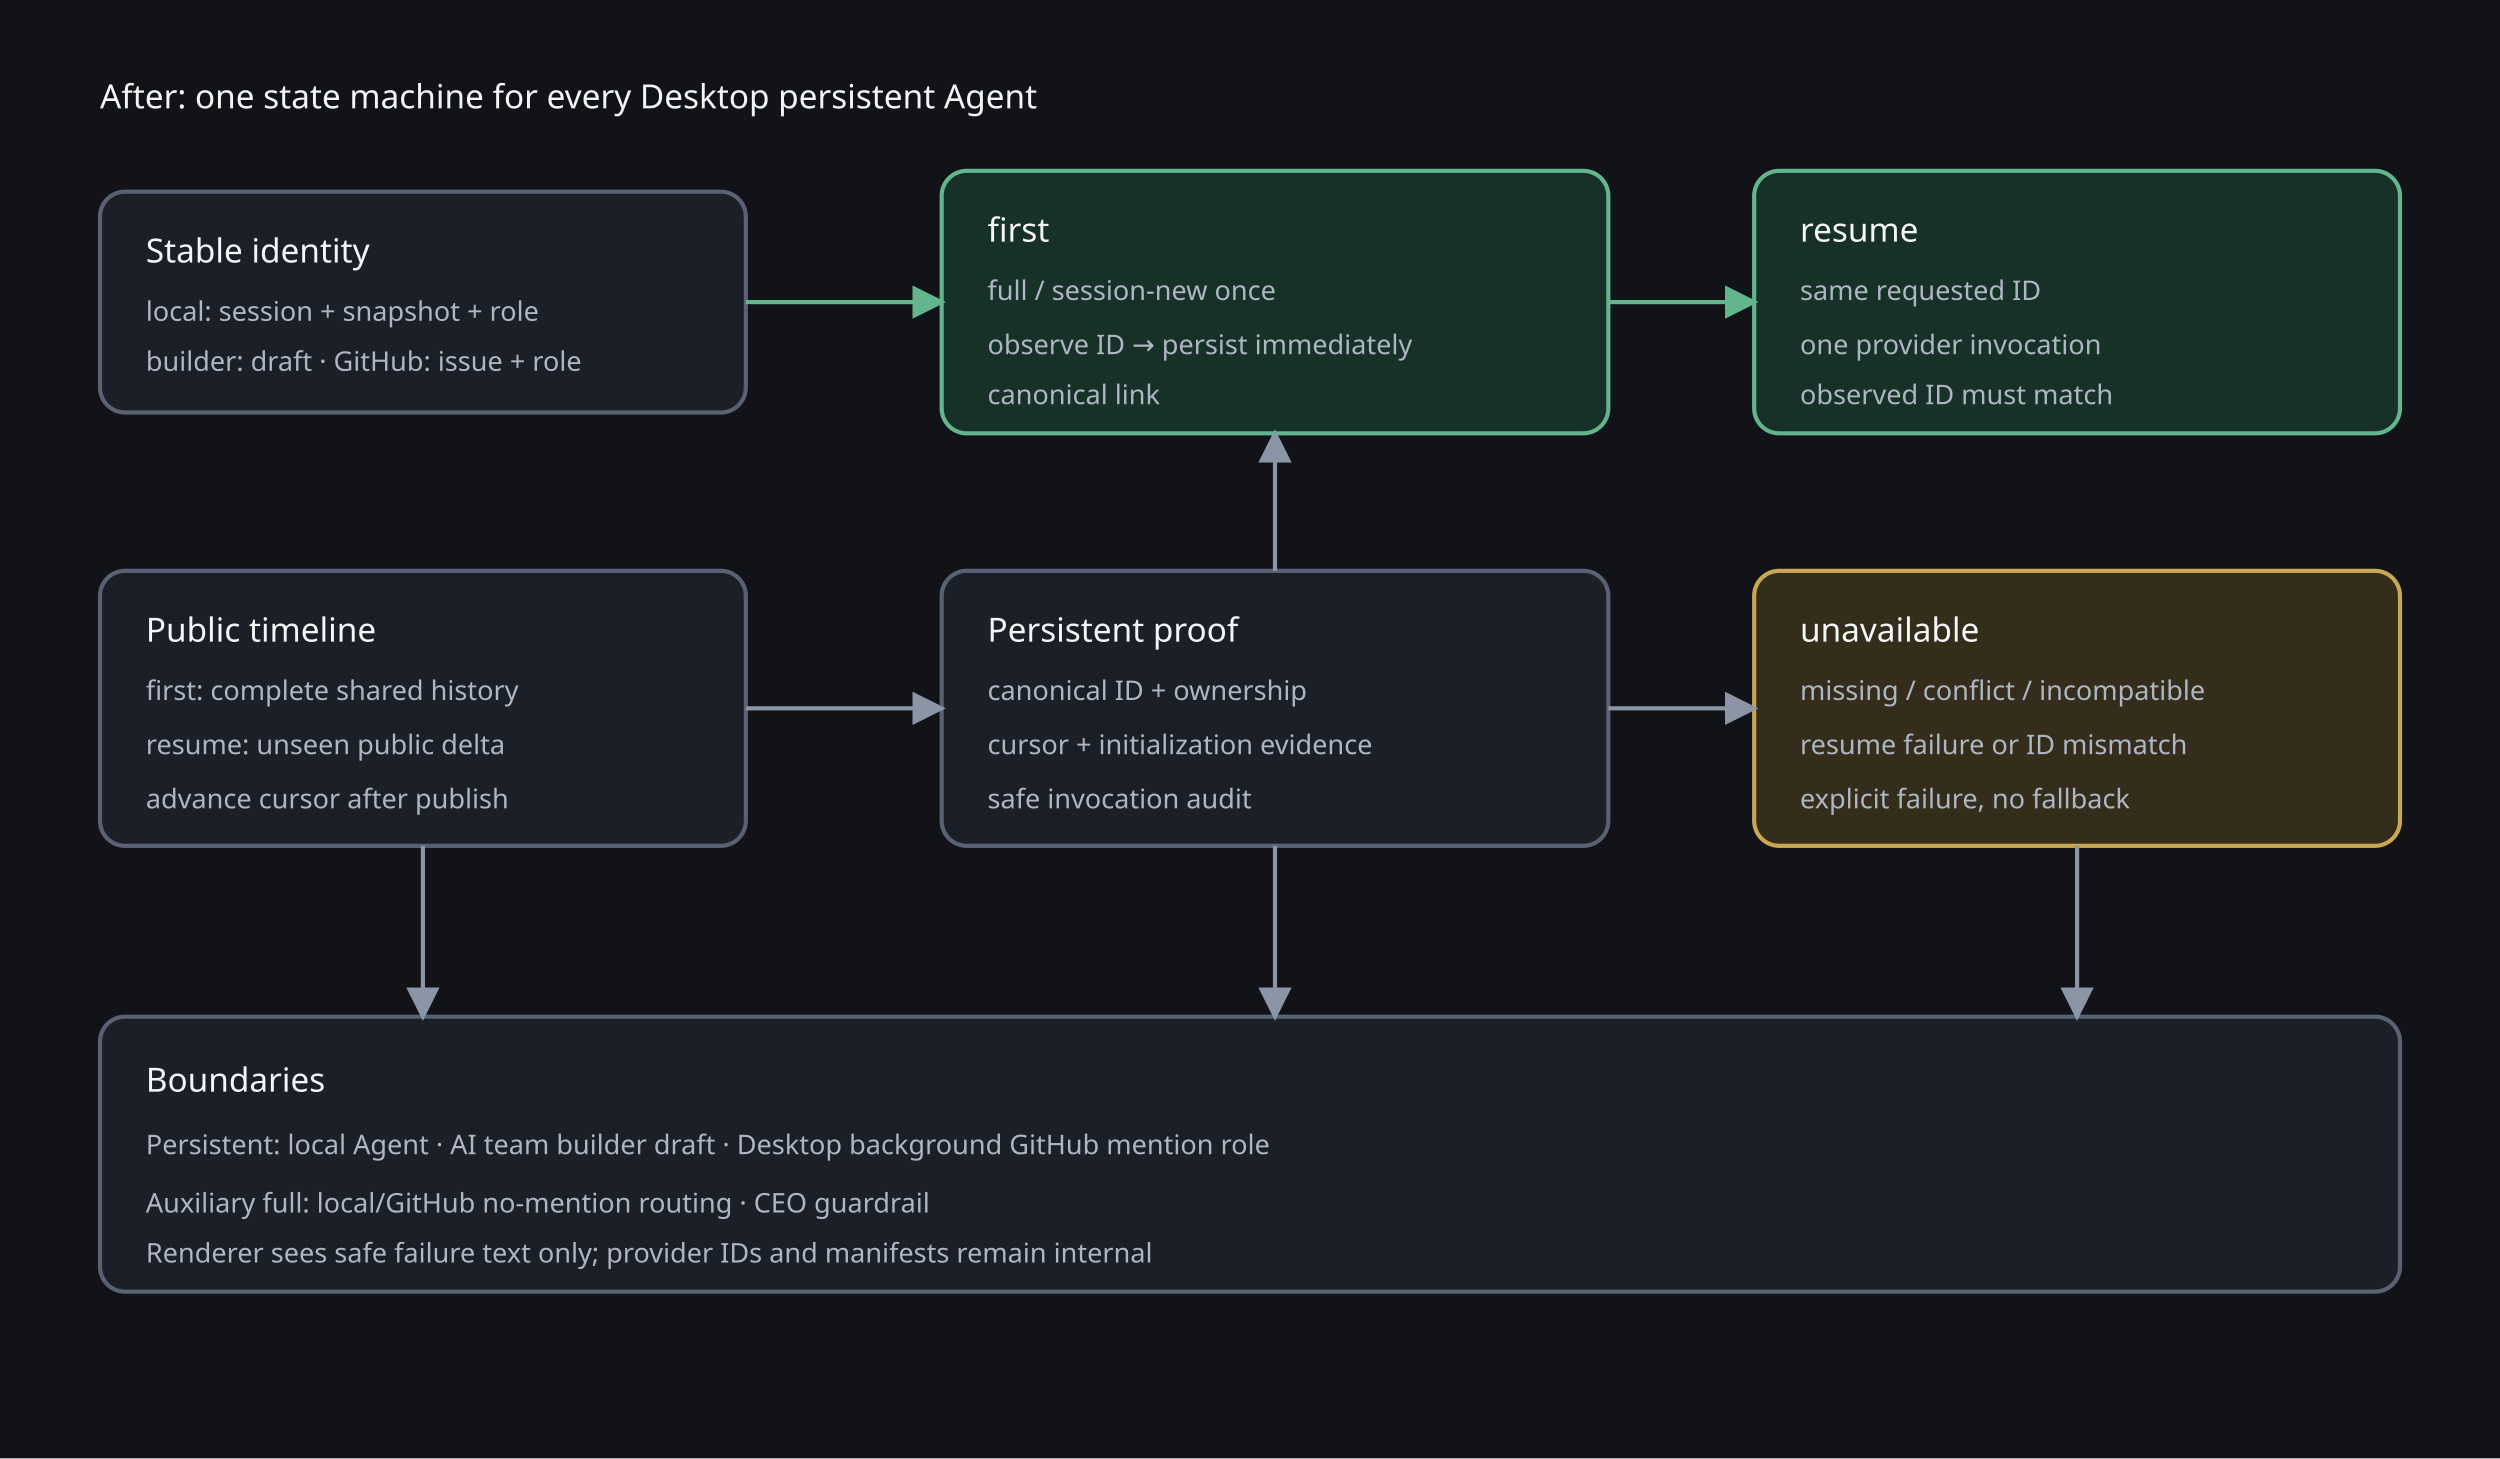
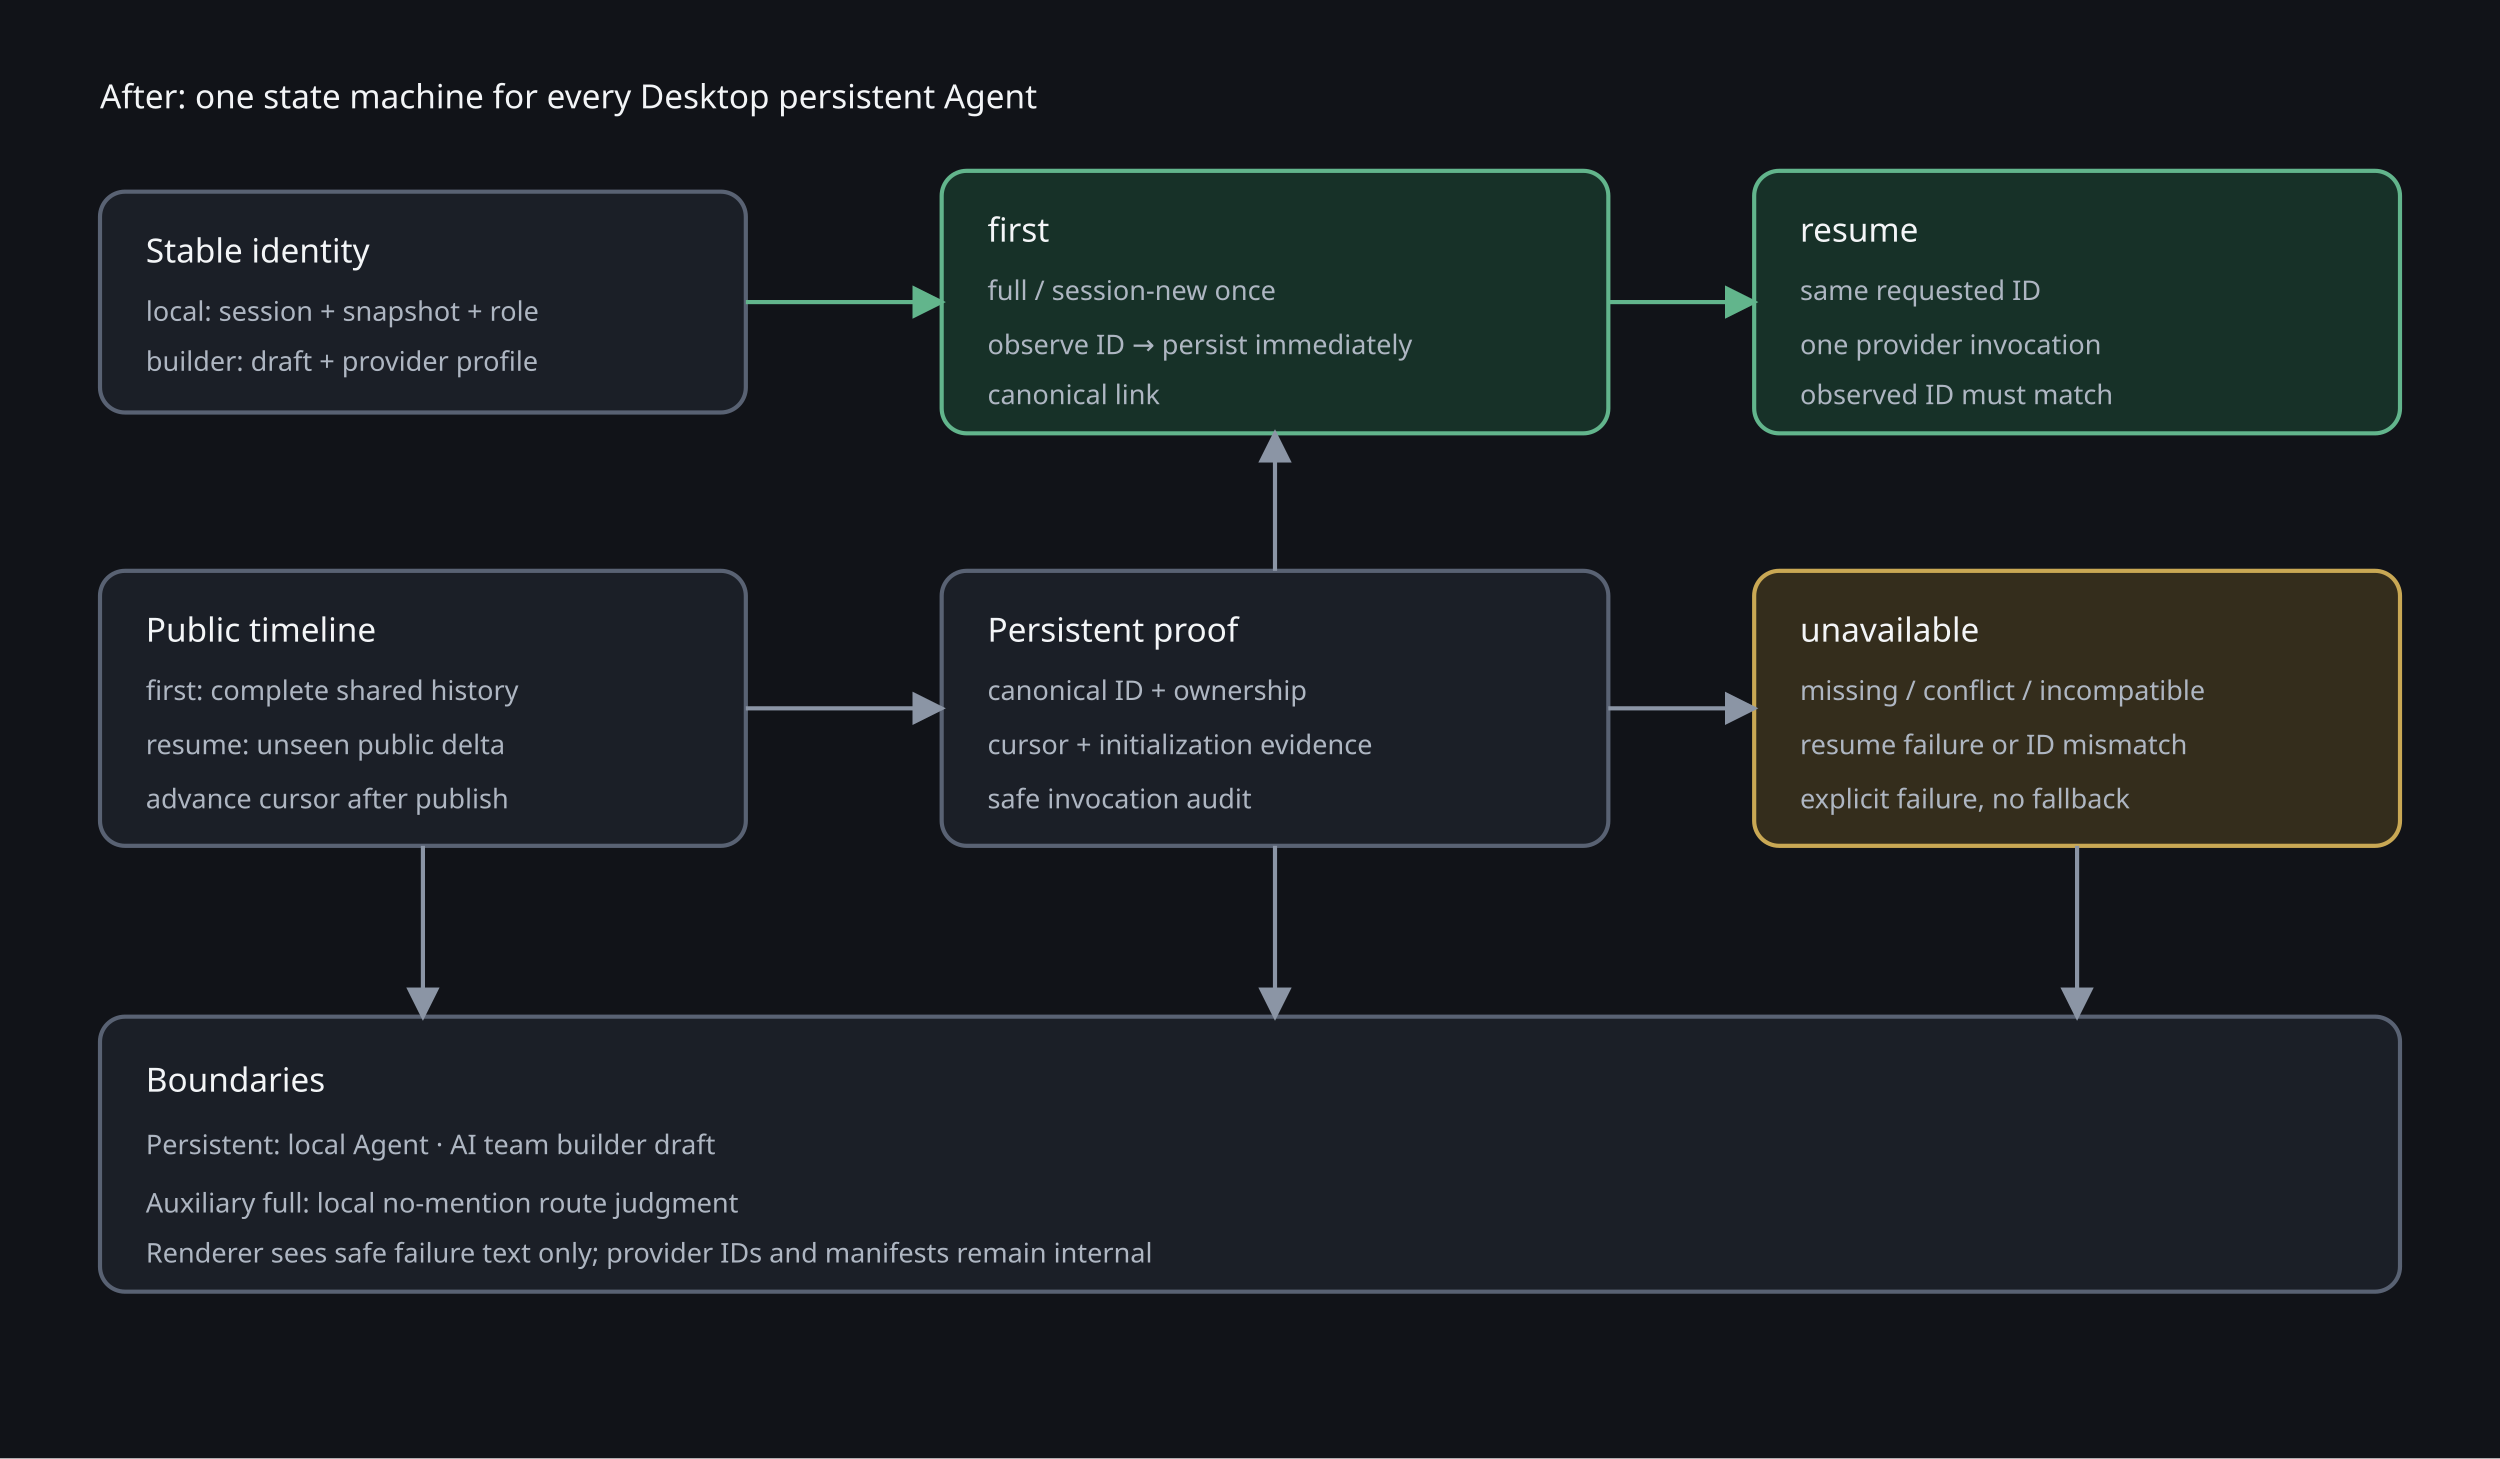
<svg xmlns="http://www.w3.org/2000/svg" width="1200" height="700" viewBox="0 0 1200 700" role="img" aria-labelledby="title desc">
  <defs>
    <style>
      .bg{fill:#111318}.box{fill:#1b1f27;stroke:#596273;stroke-width:2}.good{fill:#173128;stroke:#62b58c;stroke-width:2}.warn{fill:#342d1c;stroke:#c9a854;stroke-width:2}.txt{fill:#f3f5f7;font:16px system-ui,sans-serif}.sub{fill:#aeb6c2;font:13px system-ui,sans-serif}.arrow{stroke:#8b95a5;stroke-width:2;fill:none;marker-end:url(#m)}.green{stroke:#62b58c;stroke-width:2;fill:none;marker-end:url(#g)}
    </style>
    <marker id="m" markerWidth="8" markerHeight="8" refX="7" refY="4" orient="auto">
      <path d="M0 0L8 4L0 8Z" fill="#8b95a5" />
    </marker>
    <marker id="g" markerWidth="8" markerHeight="8" refX="7" refY="4" orient="auto">
      <path d="M0 0L8 4L0 8Z" fill="#62b58c" />
    </marker>
  </defs>
  <rect class="bg" width="1200" height="700" />
  <text class="txt" x="48" y="52">After: one state machine for every Desktop persistent Agent</text>
  <rect class="box" x="48" y="92" width="310" height="106" rx="12" />
  <text class="txt" x="70" y="126">Stable identity</text>
  <text class="sub" x="70" y="154">local: session + snapshot + role</text>
-   <text class="sub" x="70" y="178">builder: draft · GitHub: issue + role</text>
+   <text class="sub" x="70" y="178">builder: draft + provider profile</text>
  <rect class="good" x="452" y="82" width="320" height="126" rx="12" />
  <text class="txt" x="474" y="116">first</text>
  <text class="sub" x="474" y="144">full / session-new once</text>
  <text class="sub" x="474" y="170">observe ID → persist immediately</text>
  <text class="sub" x="474" y="194">canonical link</text>
  <path class="green" d="M358 145H452" />
  <rect class="good" x="842" y="82" width="310" height="126" rx="12" />
  <text class="txt" x="864" y="116">resume</text>
  <text class="sub" x="864" y="144">same requested ID</text>
  <text class="sub" x="864" y="170">one provider invocation</text>
  <text class="sub" x="864" y="194">observed ID must match</text>
  <path class="green" d="M772 145H842" />
  <rect class="box" x="48" y="274" width="310" height="132" rx="12" />
  <text class="txt" x="70" y="308">Public timeline</text>
  <text class="sub" x="70" y="336">first: complete shared history</text>
  <text class="sub" x="70" y="362">resume: unseen public delta</text>
  <text class="sub" x="70" y="388">advance cursor after publish</text>
  <rect class="box" x="452" y="274" width="320" height="132" rx="12" />
  <text class="txt" x="474" y="308">Persistent proof</text>
  <text class="sub" x="474" y="336">canonical ID + ownership</text>
  <text class="sub" x="474" y="362">cursor + initialization evidence</text>
  <text class="sub" x="474" y="388">safe invocation audit</text>
  <path class="arrow" d="M358 340H452" />
  <path class="arrow" d="M612 274V208" />
  <rect class="warn" x="842" y="274" width="310" height="132" rx="12" />
  <text class="txt" x="864" y="308">unavailable</text>
  <text class="sub" x="864" y="336">missing / conflict / incompatible</text>
  <text class="sub" x="864" y="362">resume failure or ID mismatch</text>
  <text class="sub" x="864" y="388">explicit failure, no fallback</text>
  <path class="arrow" d="M772 340H842" />
  <rect class="box" x="48" y="488" width="1104" height="132" rx="12" />
  <text class="txt" x="70" y="524">Boundaries</text>
-   <text class="sub" x="70" y="554">Persistent: local Agent · AI team builder draft · Desktop background GitHub mention role</text>
-   <text class="sub" x="70" y="582">Auxiliary full: local/GitHub no-mention routing · CEO guardrail</text>
+   <text class="sub" x="70" y="554">Persistent: local Agent · AI team builder draft</text>
+   <text class="sub" x="70" y="582">Auxiliary full: local no-mention route judgment</text>
  <text class="sub" x="70" y="606">Renderer sees safe failure text only; provider IDs and manifests remain internal</text>
  <path class="arrow" d="M203 406V488" />
  <path class="arrow" d="M612 406V488" />
  <path class="arrow" d="M997 406V488" />
</svg>
